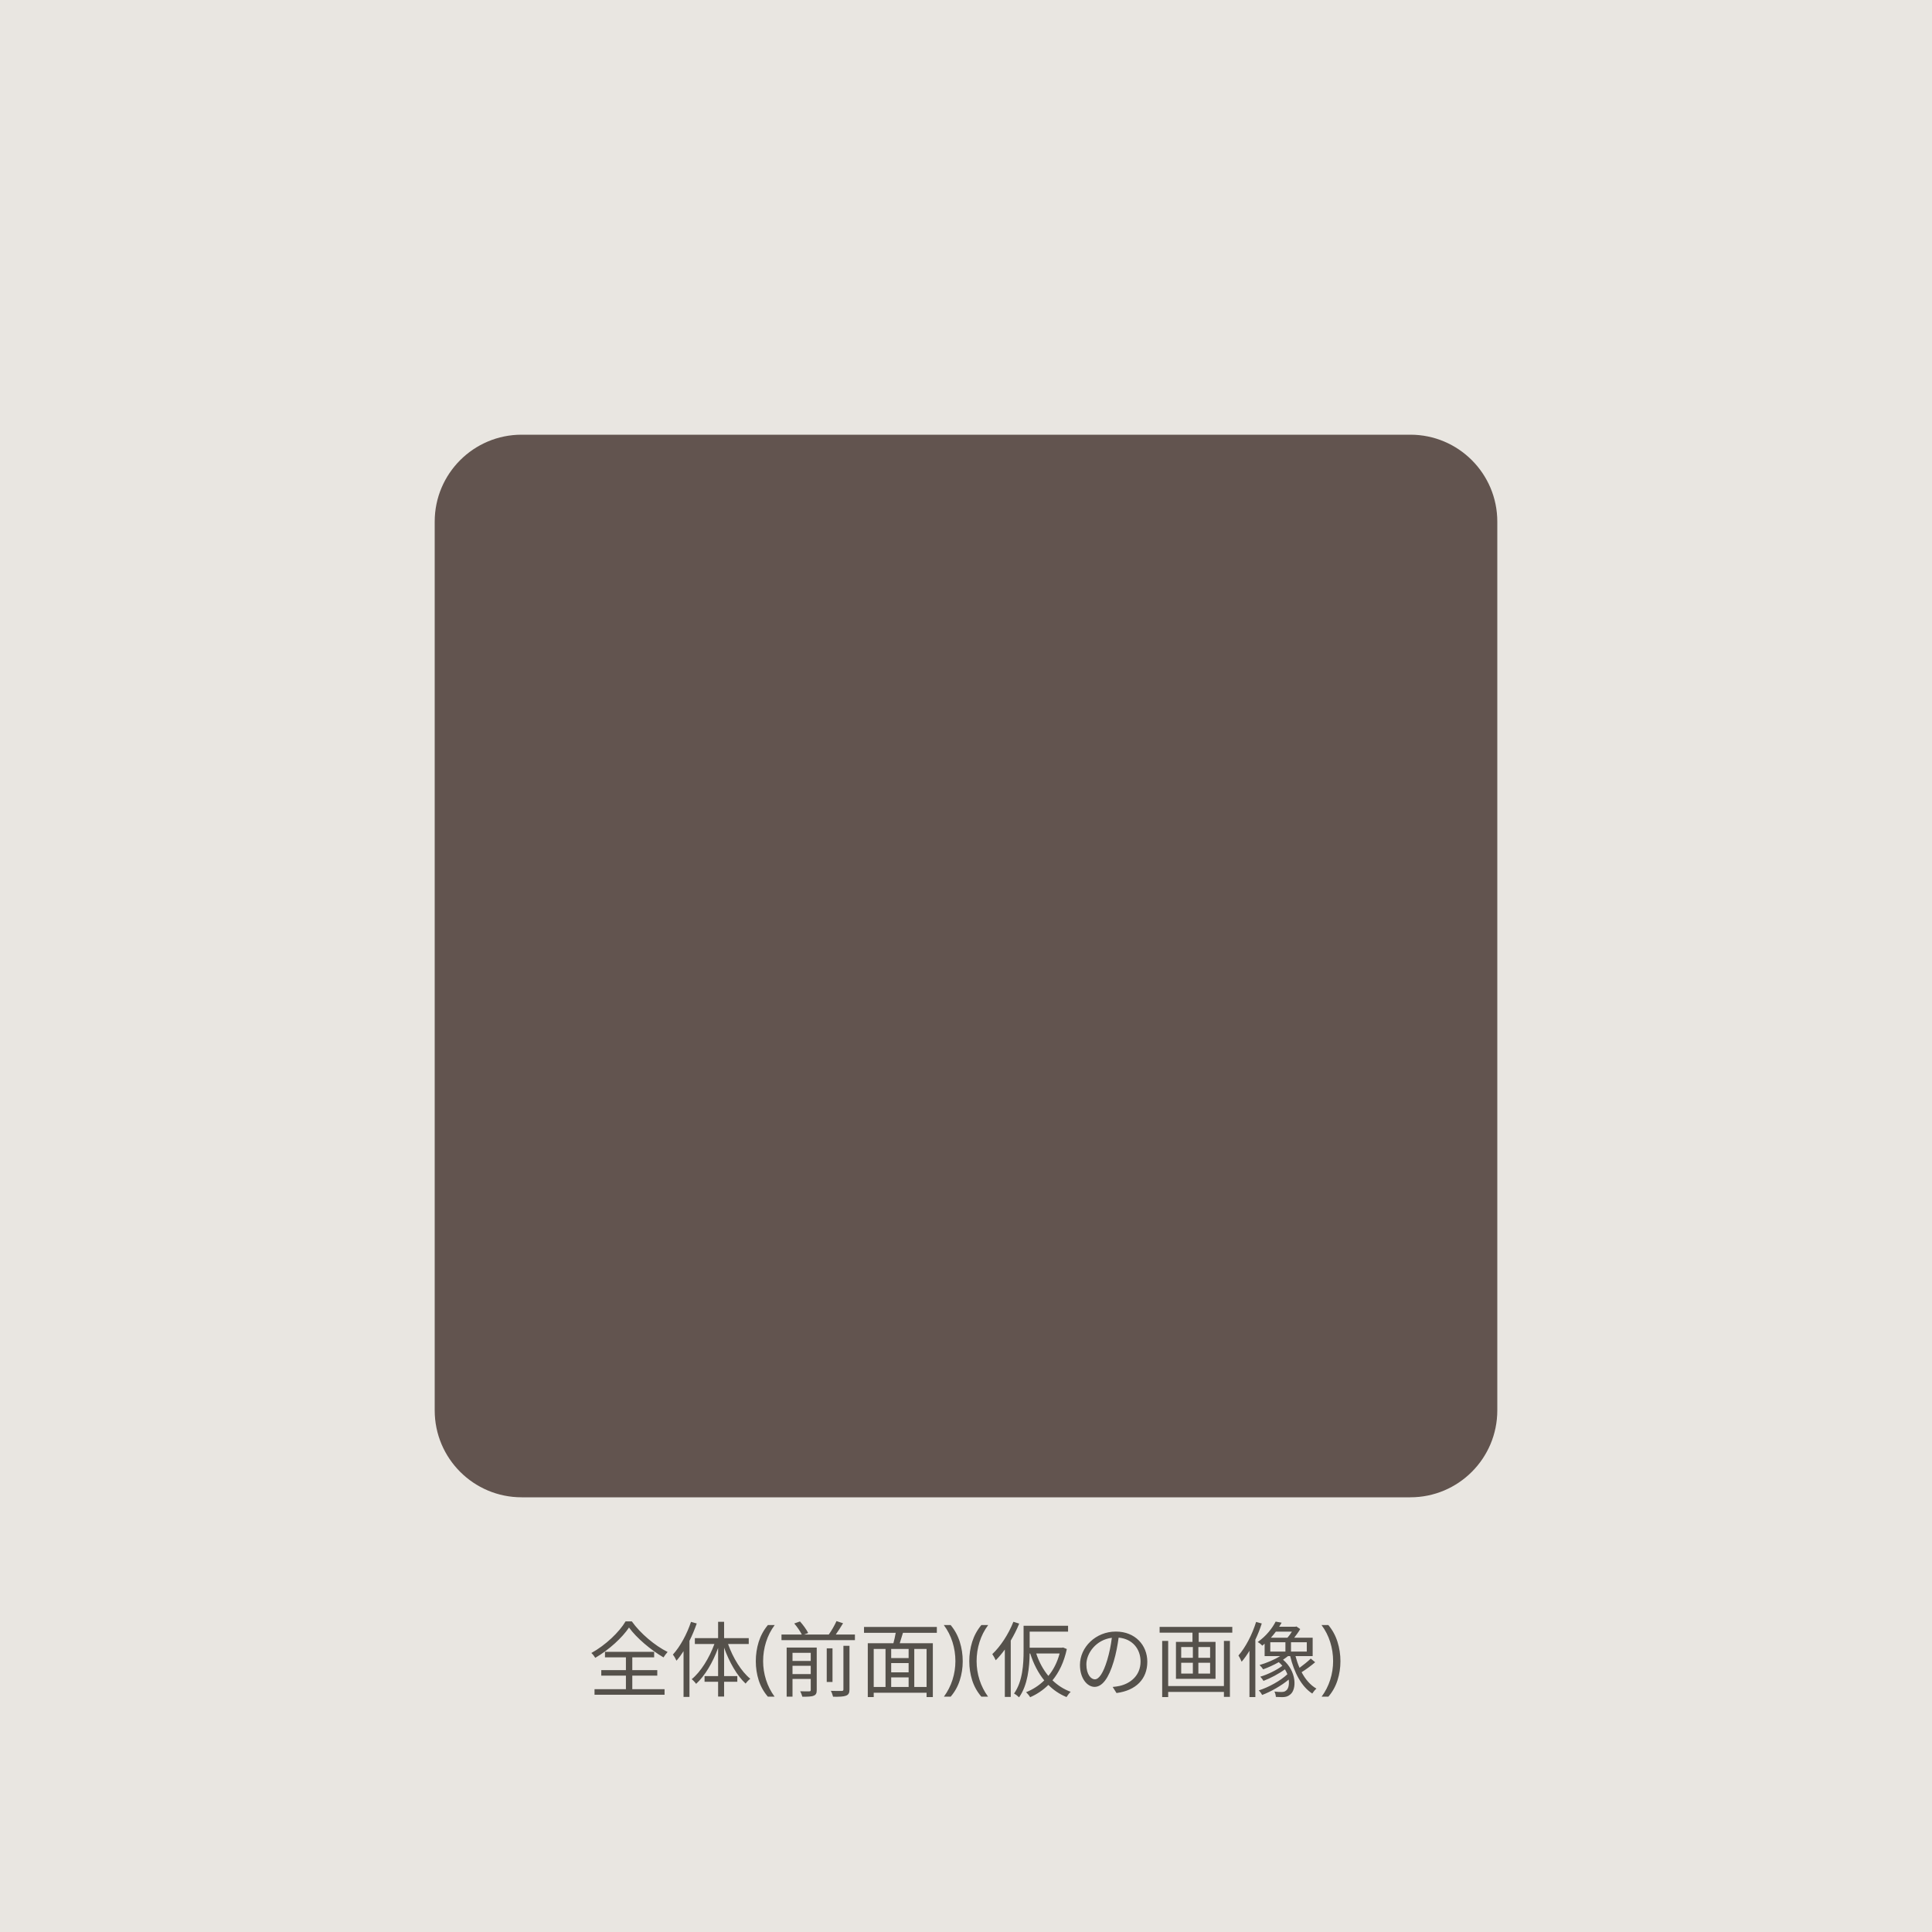
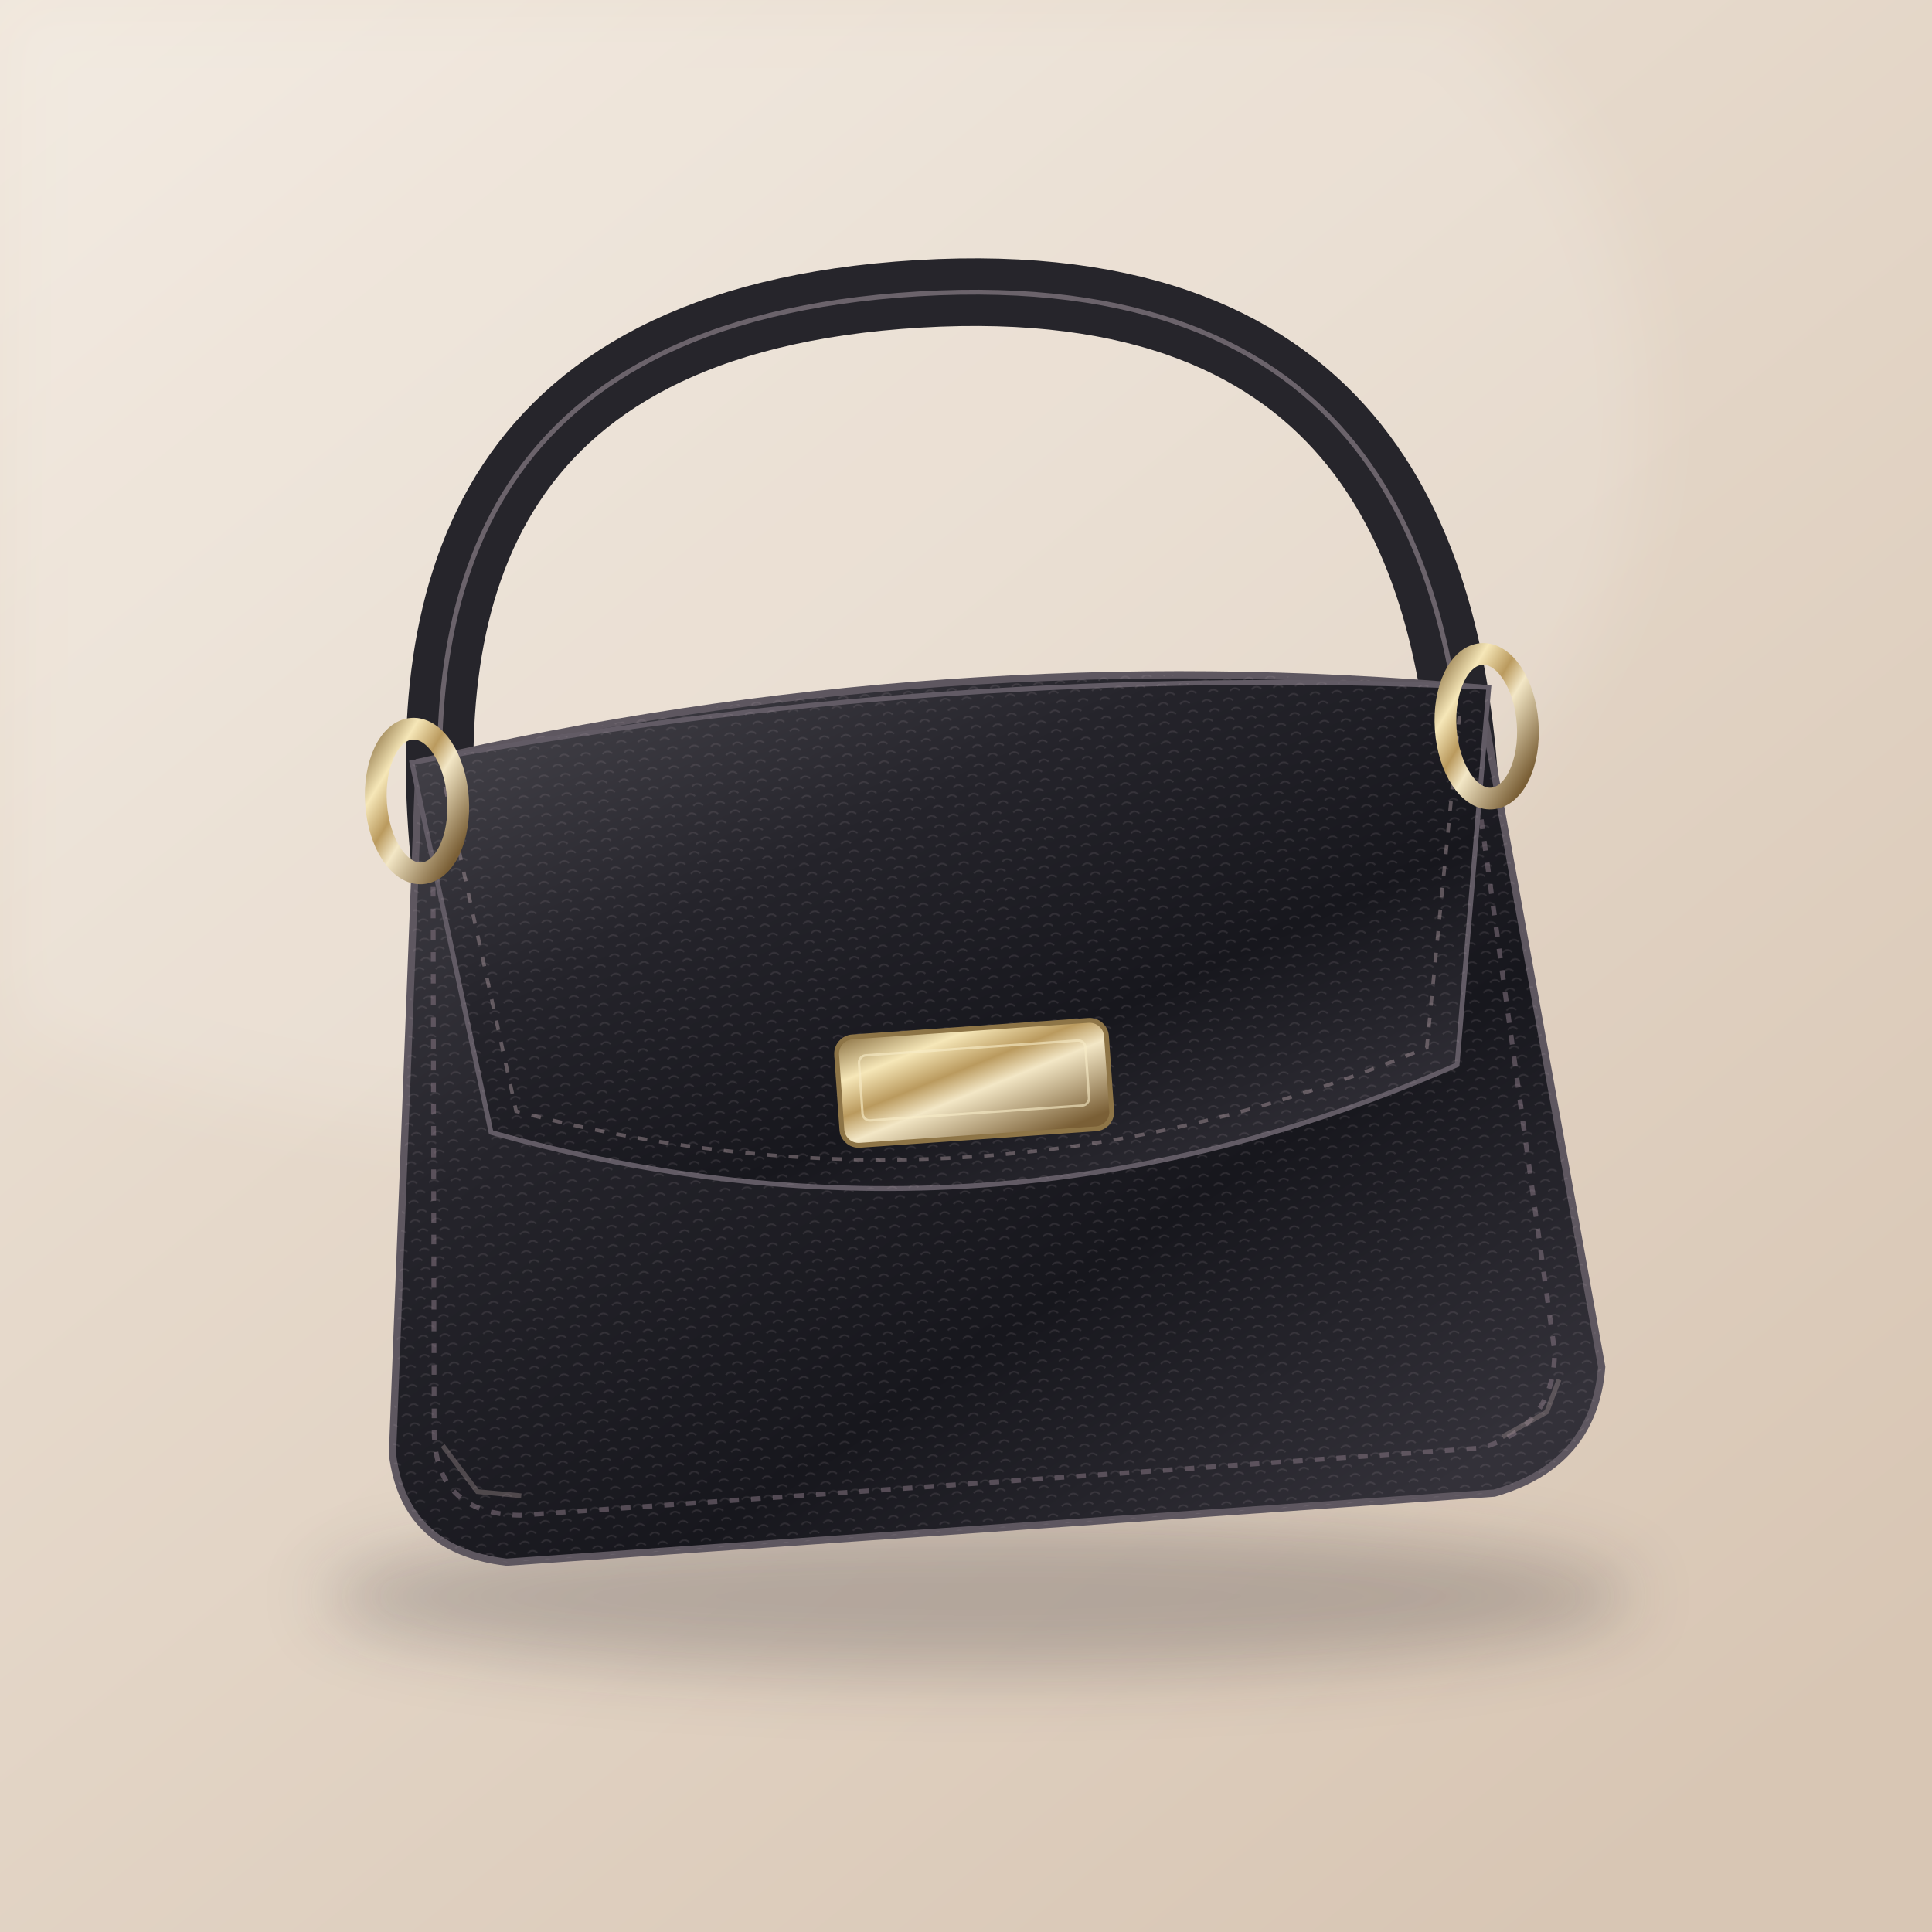
- <svg xmlns="http://www.w3.org/2000/svg" viewBox="0 0 800 800" role="img" aria-label="全体(前面)(仮の画像)">
-   <rect width="800" height="800" fill="#e9e6e1" />
-   <rect x="180" y="180" width="440" height="440" rx="36" fill="#4a3b35" opacity=".85" />
-   <text x="400" y="700" font-family="sans-serif" font-size="34" text-anchor="middle" fill="#55514b">全体(前面)(仮の画像)</text>
+ <svg xmlns="http://www.w3.org/2000/svg" width="800" height="800" viewBox="0 0 800 800" role="img" aria-labelledby="title">
+   <defs>
+     <linearGradient id="bg" x2=".8" y2="1">
+       <stop stop-color="#f0e7dc" />
+       <stop offset="1" stop-color="#d8c6b4" />
+     </linearGradient>
+     <linearGradient id="steel" x1="0" y1="0" x2="1" y2=".65">
+       <stop stop-color="#5d636a" />
+       <stop offset=".19" stop-color="#f0f2f3" />
+       <stop offset=".35" stop-color="#a3aab0" />
+       <stop offset=".49" stop-color="#f8f9f8" />
+       <stop offset=".65" stop-color="#707880" />
+       <stop offset=".83" stop-color="#d5d8d9" />
+       <stop offset="1" stop-color="#555d65" />
+     </linearGradient>
+     <linearGradient id="black" x2=".8" y2="1">
+       <stop stop-color="#53575b" />
+       <stop offset=".3" stop-color="#25282c" />
+       <stop offset=".7" stop-color="#111519" />
+       <stop offset="1" stop-color="#383c40" />
+     </linearGradient>
+     <linearGradient id="leather" x2=".85" y2="1">
+       <stop stop-color="#45434a" />
+       <stop offset=".35" stop-color="#25242b" />
+       <stop offset=".7" stop-color="#17171d" />
+       <stop offset="1" stop-color="#333139" />
+     </linearGradient>
+     <linearGradient id="gold" x2=".8" y2="1">
+       <stop stop-color="#8a7042" />
+       <stop offset=".25" stop-color="#f6e7b8" />
+       <stop offset=".45" stop-color="#ba9a5e" />
+       <stop offset=".6" stop-color="#f3e7c6" />
+       <stop offset="1" stop-color="#7a5f36" />
+     </linearGradient>
+     <radialGradient id="glass" cx=".35" cy=".25" r=".8">
+       <stop stop-color="#769eac" />
+       <stop offset=".25" stop-color="#35505d" />
+       <stop offset=".5" stop-color="#192936" />
+       <stop offset=".8" stop-color="#090f1b" />
+       <stop offset="1" stop-color="#3c5965" />
+     </radialGradient>
+     <linearGradient id="coating" x2=".8" y2="1">
+       <stop stop-color="#7cdbc8" stop-opacity=".7" />
+       <stop offset=".35" stop-color="#8a6cce" stop-opacity=".15" />
+       <stop offset=".7" stop-color="#c05d9a" stop-opacity=".4" />
+       <stop offset="1" stop-color="#dbc284" stop-opacity=".1" />
+     </linearGradient>
+     <linearGradient id="glint" x2="1" y2="1">
+       <stop stop-color="#ffffff" stop-opacity=".6" />
+       <stop offset=".45" stop-color="#ffffff" stop-opacity=".03" />
+       <stop offset="1" stop-color="#ffffff" stop-opacity=".12" />
+     </linearGradient>
+     <linearGradient id="foil" x2="1" y2=".75">
+       <stop stop-color="#adaddc" />
+       <stop offset=".17" stop-color="#a9e1df" />
+       <stop offset=".33" stop-color="#e6e5a6" />
+       <stop offset=".5" stop-color="#e4a6c4" />
+       <stop offset=".68" stop-color="#a2b9ec" />
+       <stop offset=".85" stop-color="#95d9cb" />
+       <stop offset="1" stop-color="#e6c598" />
+     </linearGradient>
+     <linearGradient id="blue" x2="1" y2="1">
+       <stop stop-color="#193252" />
+       <stop offset=".5" stop-color="#437f9d" />
+       <stop offset="1" stop-color="#152a51" />
+     </linearGradient>
+     <linearGradient id="armor" x2="1" y2=".6">
+       <stop stop-color="#b2d0cf" />
+       <stop offset=".2" stop-color="#627f85" />
+       <stop offset=".55" stop-color="#294953" />
+       <stop offset=".8" stop-color="#61858a" />
+       <stop offset="1" stop-color="#193a46" />
+     </linearGradient>
+     <linearGradient id="cape" x2="1" y2=".3">
+       <stop stop-color="#4a344b" />
+       <stop offset=".3" stop-color="#8e6976" />
+       <stop offset=".5" stop-color="#4d354d" />
+       <stop offset=".75" stop-color="#a27b86" />
+       <stop offset="1" stop-color="#4d3448" />
+     </linearGradient>
+     <linearGradient id="skin" x2="1" y2=".3">
+       <stop stop-color="#f3cdb2" />
+       <stop offset=".5" stop-color="#c8937e" />
+       <stop offset="1" stop-color="#825a54" />
+     </linearGradient>
+     <filter id="blur" x="-.5" y="-.8" width="2" height="2.6">
+       <feGaussianBlur stdDeviation="14" />
+     </filter>
+     <filter id="grain">
+       <feTurbulence type="fractalNoise" baseFrequency=".65" numOctaves="3" seed="12" result="noise" />
+       <feColorMatrix in="noise" type="saturate" values="0" />
+       <feComposite in2="SourceGraphic" operator="in" />
+       <feBlend in="SourceGraphic" mode="soft-light" />
+     </filter>
+     <pattern id="pebble" width="9" height="8" patternUnits="userSpaceOnUse">
+       <path d="M1 2q2-2 4 0M4 6q2-2 4 0" fill="none" stroke="#b4a5ac" stroke-opacity=".14" stroke-width=".7" />
+     </pattern>
+     <pattern id="weave" width="7" height="7" patternUnits="userSpaceOnUse">
+       <path d="M0 0L7 7M0 7L7 0" stroke="#d3c3b5" stroke-opacity=".14" stroke-width=".7" />
+     </pattern>
+   </defs>
+   <rect x="0" y="0" width="800" height="800" rx="0" fill="url(#bg)" />
+   <ellipse cx="240" cy="170" rx="440" ry="300" fill="#fff" opacity=".15" filter="url(#blur)" />
+   <ellipse cx="405" cy="661" rx="271" ry="31" fill="#25222b" opacity=".24" filter="url(#blur)" />
+   <g transform="rotate(-4 400 400)">
+     <path d="M188 348C183 235 216 119 400 121S614 243 611 351" fill="none" stroke="#26252b" stroke-width="28" />
+     <path d="M188 348C183 235 216 119 400 121S614 243 611 351" fill="none" stroke="#6b636b" stroke-width="2" />
+     <path d="M180 300Q400 265 620 300L651 584Q645 624 603 633H193Q151 625 149 585Z" fill="url(#leather)" stroke="#5e5760" stroke-width="3" />
+     <path d="M180 300Q400 265 620 300L651 584Q645 624 603 633H193Q151 625 149 585Z" fill="url(#pebble)" />
+     <path d="M184 325L167 575Q164 611 200 614H599Q630 607 632 576L615 324" fill="none" stroke="#857581" stroke-width="2" stroke-dasharray="4 5" opacity=".55" />
+     <path d="M177 300Q400 274 624 300L600 455Q400 527 199 455Z" fill="url(#leather)" stroke="#625b65" stroke-width="2" />
+     <path d="M177 300Q400 274 624 300L600 455Q400 527 199 455Z" fill="url(#pebble)" />
+     <path d="M190 311L210 447Q399 511 588 447L611 311" fill="none" stroke="#a18f96" stroke-width="1.5" stroke-dasharray="4 5" opacity=".5" />
+     <rect x="344" y="426" width="112" height="45" rx="7" fill="url(#gold)" stroke="#8e7547" stroke-width="2" />
+     <rect x="353" y="434" width="94" height="27" rx="3" fill="none" stroke="#f9edc8" stroke-opacity=".6" />
+     <ellipse cx="178" cy="316" rx="17" ry="30" fill="none" stroke="url(#gold)" stroke-width="9" />
+     <ellipse cx="622" cy="316" rx="17" ry="30" fill="none" stroke="url(#gold)" stroke-width="9" />
+     <path d="M170 583l13 20 18 3M608 610l19-9 6-13" fill="none" stroke="#9c8b8d" stroke-width="2" opacity=".4" />
+   </g>
</svg>
